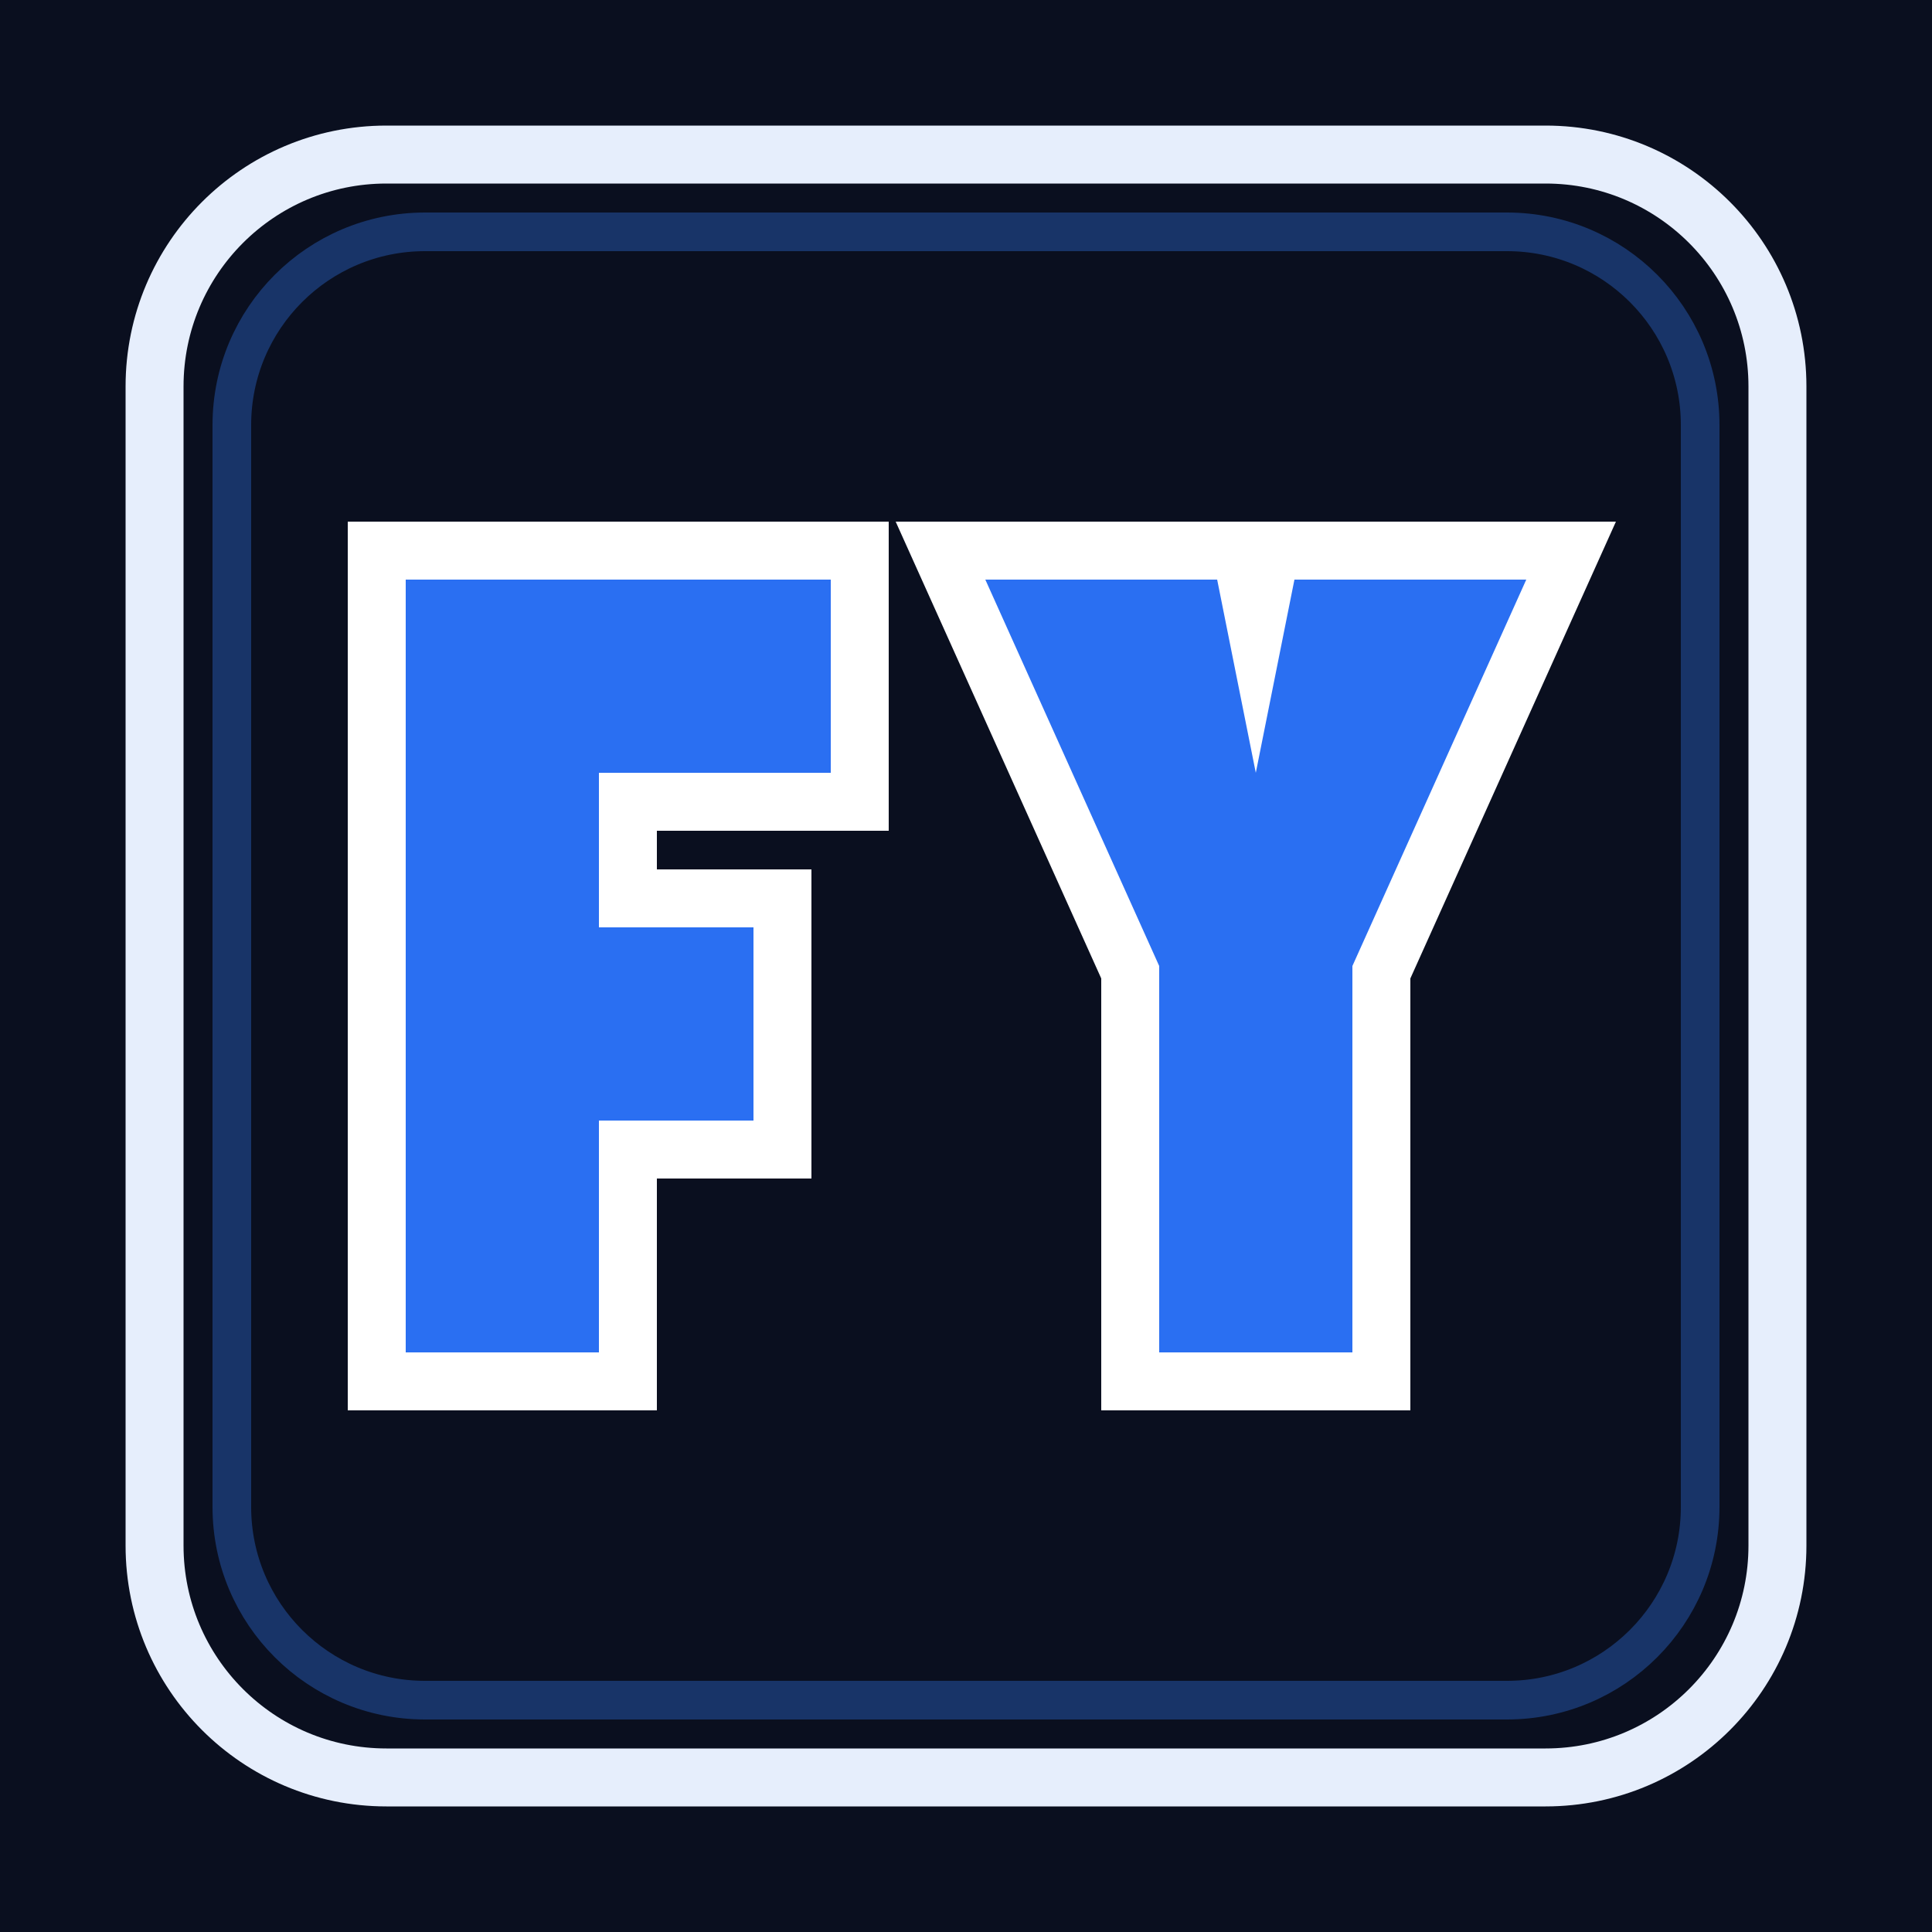
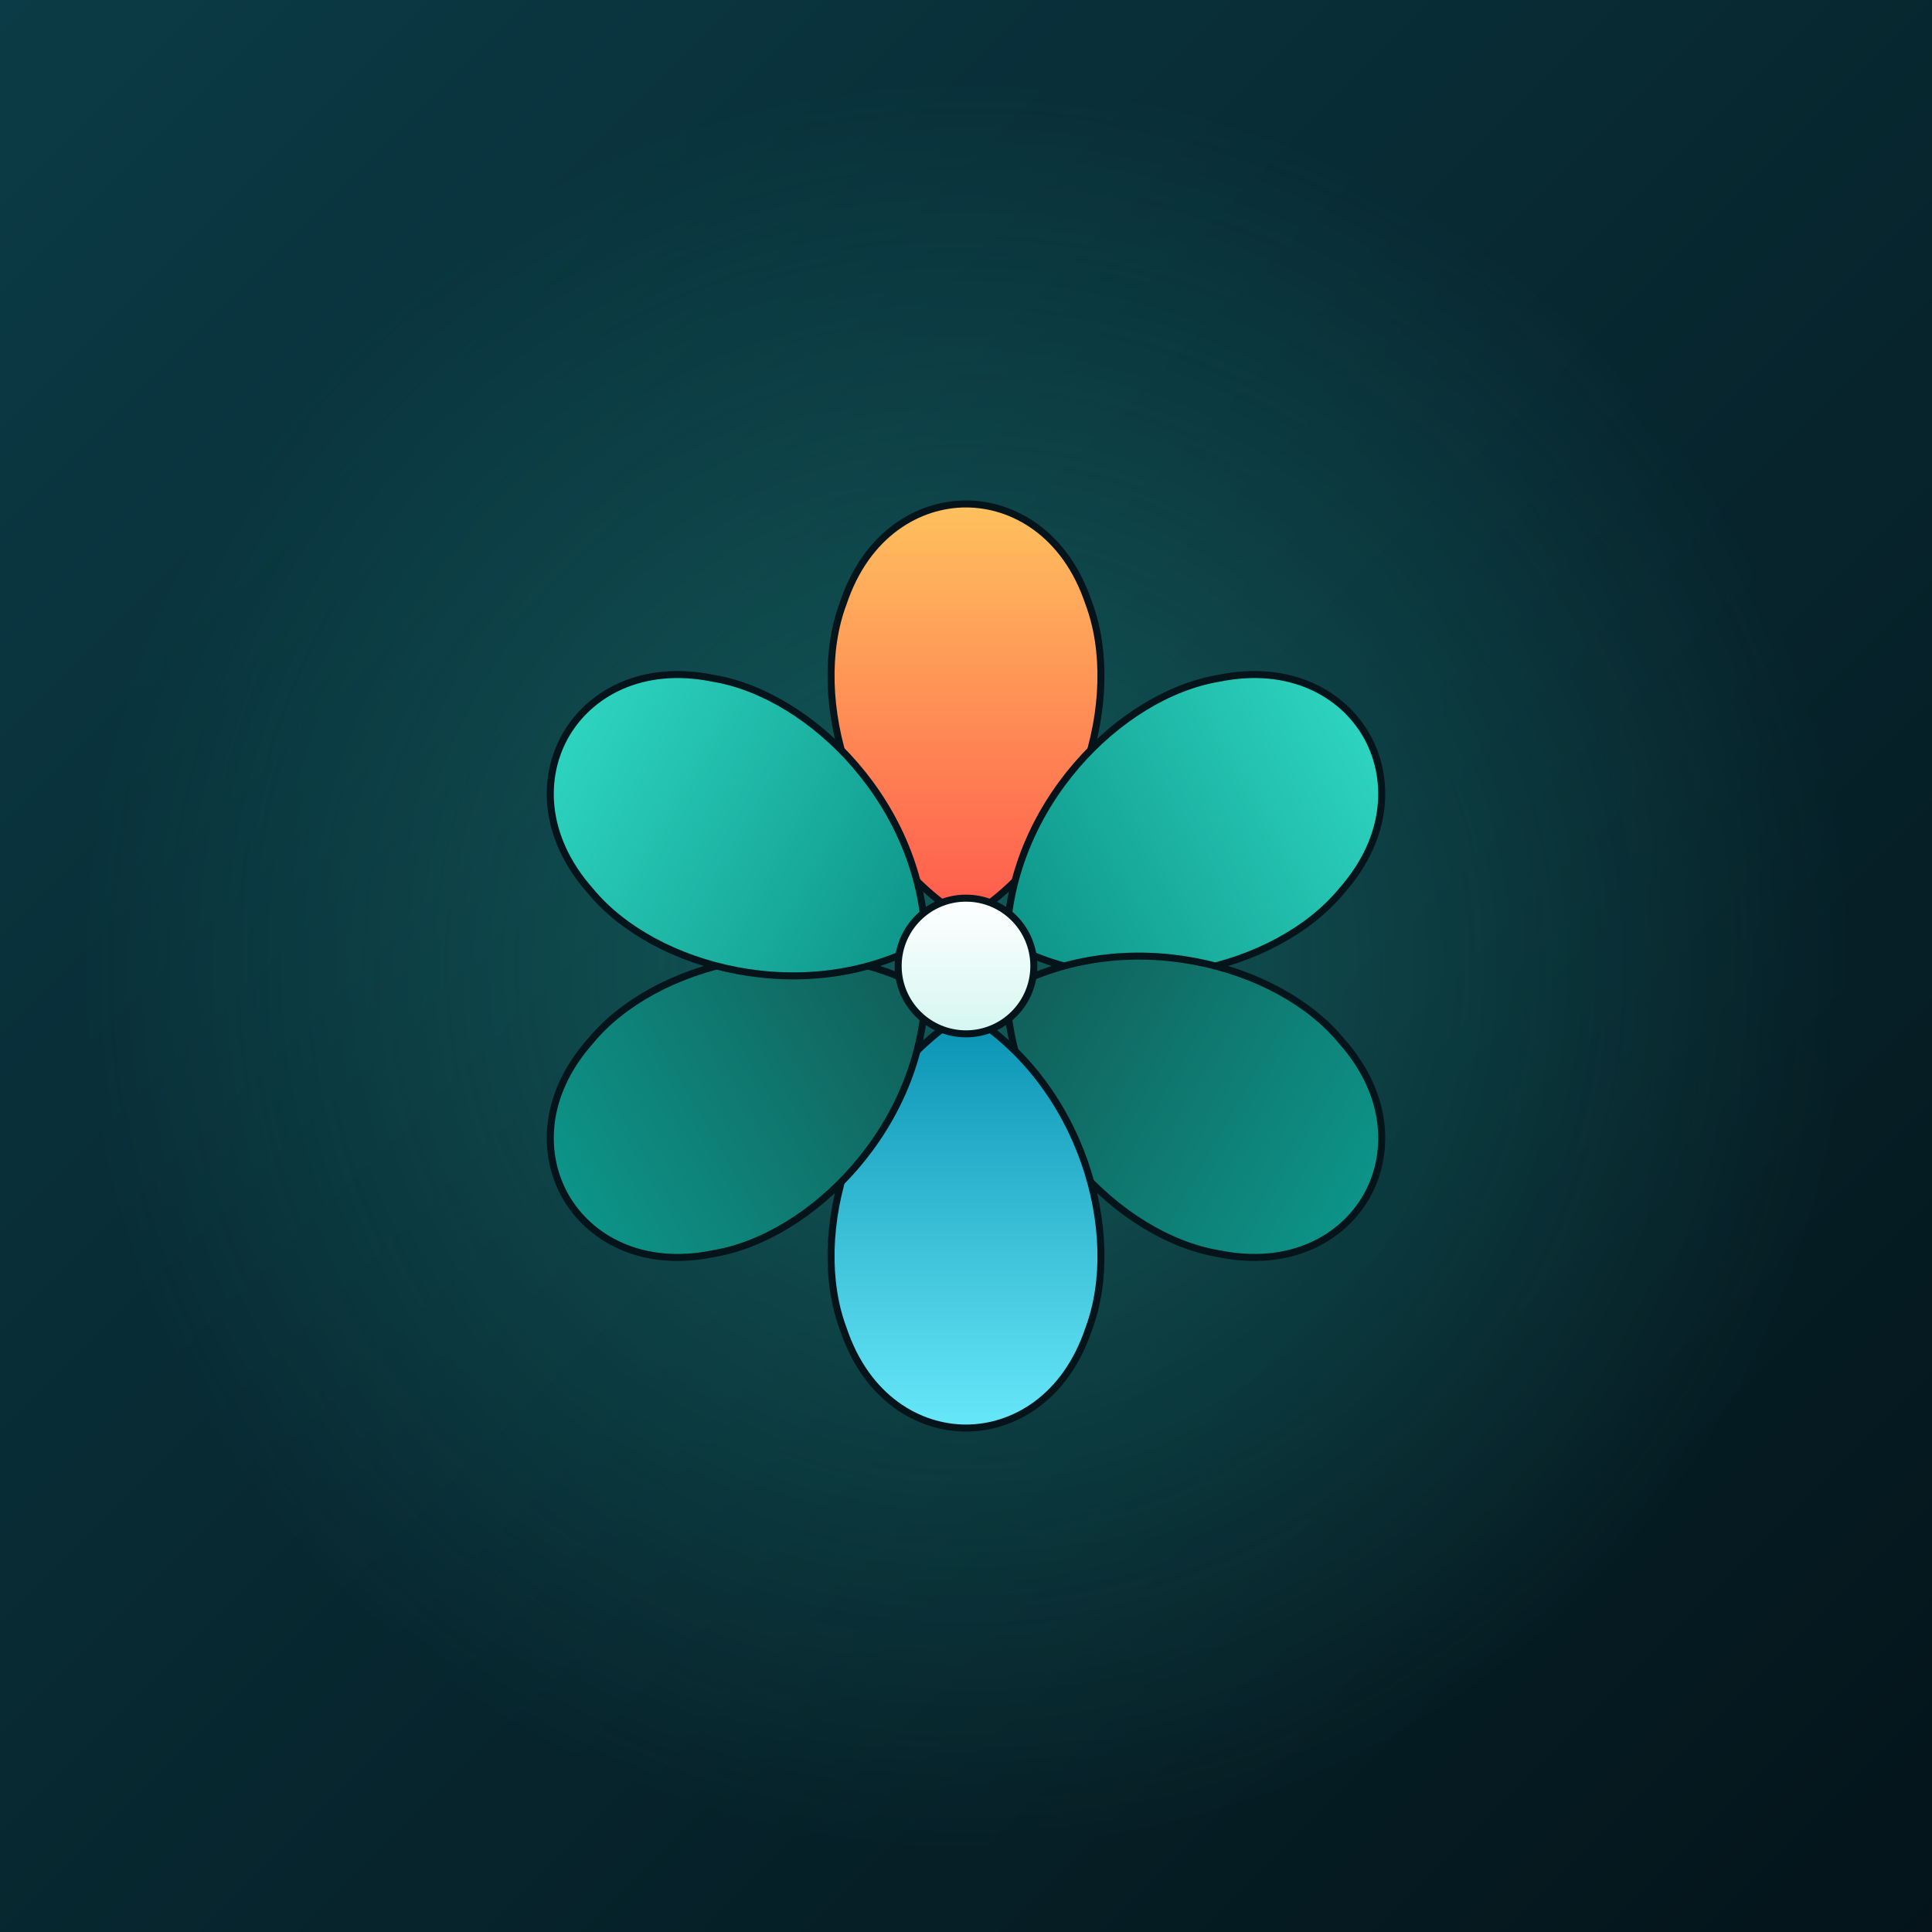
- <svg xmlns="http://www.w3.org/2000/svg" width="48" height="48" viewBox="0 0 100 100">
-   <rect width="100" height="100" fill="#0a0f1f" />
-   <rect x="8" y="8" width="84" height="84" rx="12" ry="12" fill="none" stroke="#e6eefc" stroke-width="3" />
-   <rect x="12" y="12" width="76" height="76" rx="10" ry="10" fill="none" stroke="#1b3d7a" stroke-width="2" opacity="0.8" />
-   <g fill="#2a6ff2" stroke="#ffffff" stroke-width="6" paint-order="stroke fill">
-     <path d="M21 30H43V40H31V48H39V58H31V70H21Z" />
-     <path d="M51 30H63L65 40L67 30H79L70 50V70H60V50L51 30Z" />
+ <svg xmlns="http://www.w3.org/2000/svg" width="48" height="48" viewBox="0 0 1024 1024">
+   <defs>
+     <linearGradient id="bg" x1="0" y1="0" x2="1" y2="1">
+       <stop offset="0" stop-color="#0b3b46" />
+       <stop offset="1" stop-color="#04141a" />
+     </linearGradient>
+     <radialGradient id="glow" cx="512" cy="512" r="470" gradientUnits="userSpaceOnUse">
+       <stop offset="0" stop-color="#2dd4bf" stop-opacity="0.30" />
+       <stop offset="1" stop-color="#2dd4bf" stop-opacity="0" />
+     </radialGradient>
+     <linearGradient id="pindigo" x1="0" y1="1" x2="0" y2="0">
+       <stop offset="0" stop-color="#115e59" />
+       <stop offset="1" stop-color="#0d9488" />
+     </linearGradient>
+     <linearGradient id="pblue" x1="0" y1="1" x2="0" y2="0">
+       <stop offset="0" stop-color="#0d9488" />
+       <stop offset="1" stop-color="#2dd4bf" />
+     </linearGradient>
+     <linearGradient id="pcyan" x1="0" y1="1" x2="0" y2="0">
+       <stop offset="0" stop-color="#0891b2" />
+       <stop offset="1" stop-color="#67e8f9" />
+     </linearGradient>
+     <linearGradient id="paccent" x1="0" y1="1" x2="0" y2="0">
+       <stop offset="0" stop-color="#ff5a4d" />
+       <stop offset="1" stop-color="#ffc15e" />
+     </linearGradient>
+     <linearGradient id="core" x1="0" y1="0" x2="0" y2="1">
+       <stop offset="0" stop-color="#ffffff" />
+       <stop offset="1" stop-color="#d5f7f1" />
+     </linearGradient>
+   </defs>
+   <rect width="1024" height="1024" fill="url(#bg)" />
+   <rect width="1024" height="1024" fill="url(#glow)" />
+   <g transform="translate(512 512) scale(0.62)" stroke="#04141a" stroke-width="6" stroke-linejoin="round">
+     <path transform="rotate(0.00) scale(1.0 1)" fill="url(#paccent)" d="M0,-40 C100,-100 135,-230 105,-310 C85,-370 40,-395 0,-395 C-40,-395 -85,-370 -105,-310 C-135,-230 -100,-100 0,-40 Z" />
+     <path transform="rotate(60.00) scale(1.0 1)" fill="url(#pblue)" d="M0,-40 C100,-100 135,-230 105,-310 C85,-370 40,-395 0,-395 C-40,-395 -85,-370 -105,-310 C-135,-230 -100,-100 0,-40 Z" />
+     <path transform="rotate(120.00) scale(1.0 1)" fill="url(#pindigo)" d="M0,-40 C100,-100 135,-230 105,-310 C85,-370 40,-395 0,-395 C-40,-395 -85,-370 -105,-310 C-135,-230 -100,-100 0,-40 Z" />
+     <path transform="rotate(180.00) scale(1.0 1)" fill="url(#pcyan)" d="M0,-40 C100,-100 135,-230 105,-310 C85,-370 40,-395 0,-395 C-40,-395 -85,-370 -105,-310 C-135,-230 -100,-100 0,-40 Z" />
+     <path transform="rotate(240.00) scale(1.0 1)" fill="url(#pindigo)" d="M0,-40 C100,-100 135,-230 105,-310 C85,-370 40,-395 0,-395 C-40,-395 -85,-370 -105,-310 C-135,-230 -100,-100 0,-40 Z" />
+     <path transform="rotate(300.00) scale(1.0 1)" fill="url(#pblue)" d="M0,-40 C100,-100 135,-230 105,-310 C85,-370 40,-395 0,-395 C-40,-395 -85,-370 -105,-310 C-135,-230 -100,-100 0,-40 Z" />
+     <circle r="58" fill="url(#core)" />
  </g>
</svg>
